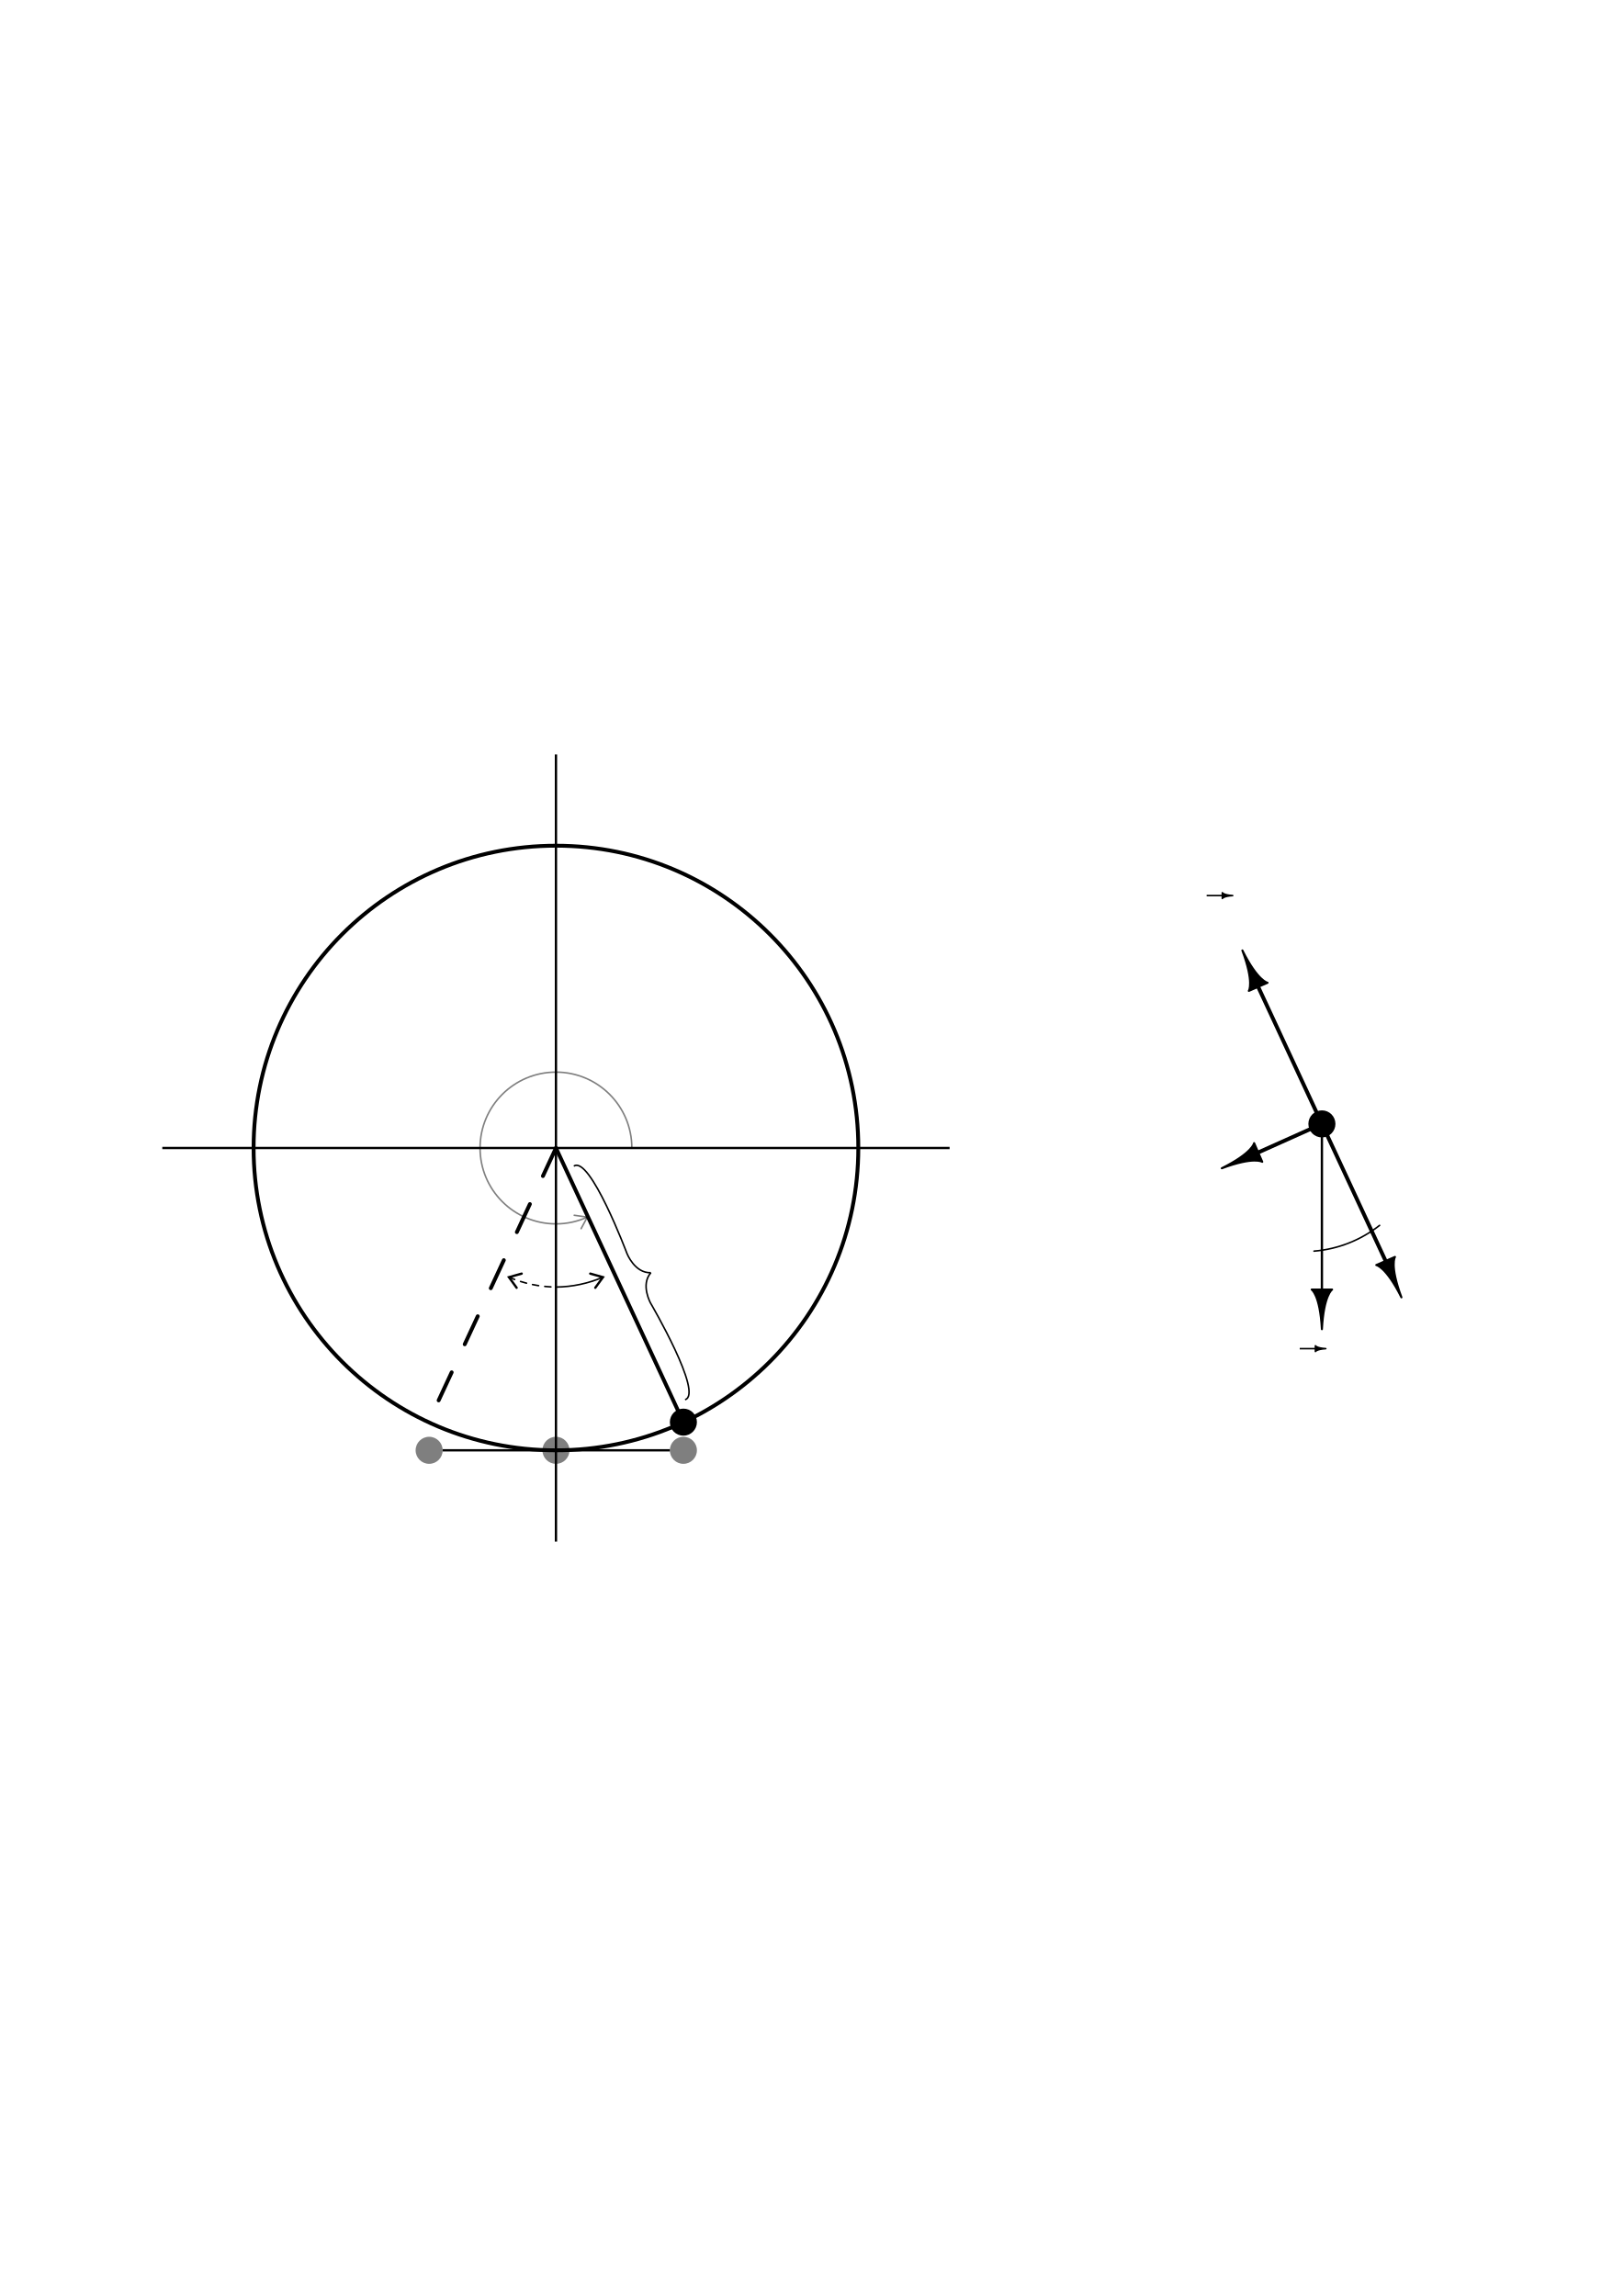
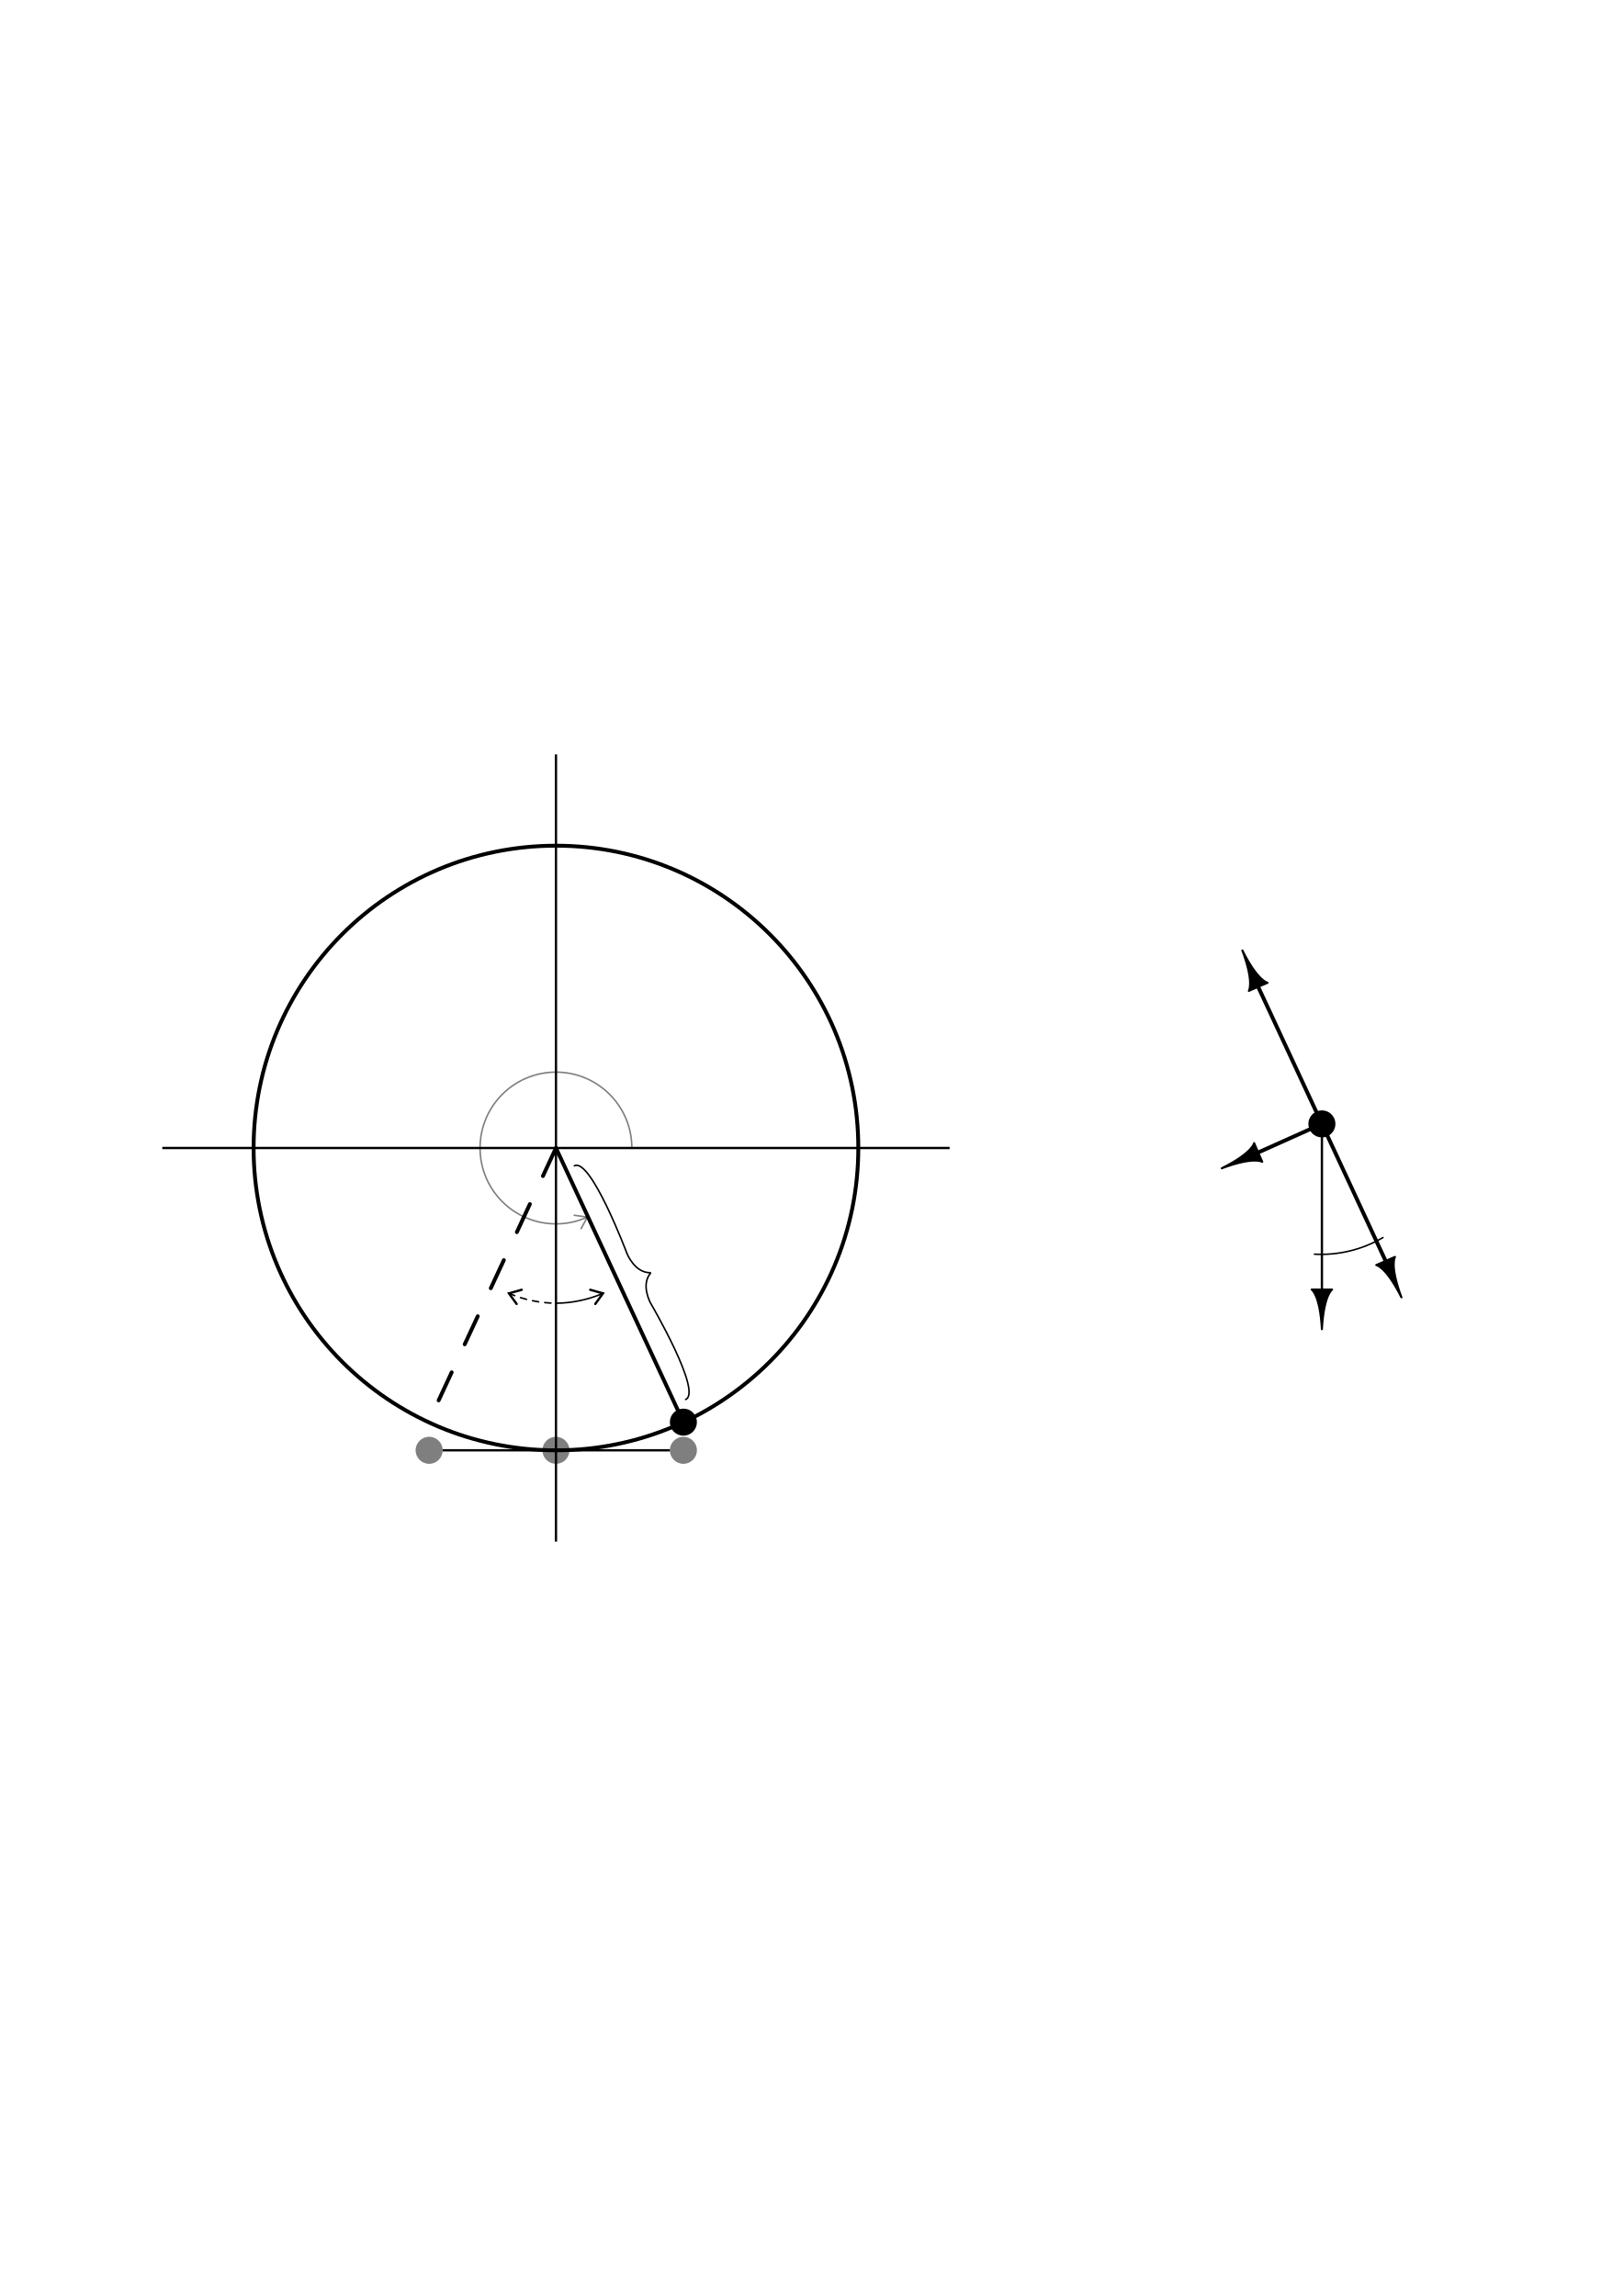
<svg xmlns="http://www.w3.org/2000/svg" width="210mm" height="297mm" viewBox="0 0 210 297" version="1.1" id="svg6254">
  <defs id="defs6251" />
  <g id="layer1">
    <circle style="fill:none;fill-opacity:1;fill-rule:evenodd;stroke:#000000;stroke-width:0.5;stroke-linecap:round;stroke-linejoin:round;stroke-miterlimit:4;stroke-dasharray:none;stroke-dashoffset:0;stroke-opacity:1;paint-order:normal" id="path7029-5-2-5" cx="71.904" cy="148.5" r="39.105" />
-     <flowRoot xml:space="preserve" id="flowRoot7039-0-0-7" style="font-style:normal;font-variant:normal;font-weight:normal;font-stretch:normal;font-size:26.667px;line-height:1.25;font-family:'Math Symbols';-inkscape-font-specification:'Math Symbols';letter-spacing:0px;word-spacing:0px;fill:#000000;fill-opacity:1;stroke:none" transform="matrix(0.2645833,0,0,0.2645833,-9.998781,20.77949)">
-       <flowRegion id="flowRegion7035-2-2-1">
-         <rect id="rect7033-12-7-4" width="226.429" height="102.143" x="483.571" y="450.377" />
-       </flowRegion>
-       <flowPara id="flowPara7037-2-6-4" style="font-style:normal;font-variant:normal;font-weight:normal;font-stretch:normal;font-family:'CMU Classical Serif';-inkscape-font-specification:'CMU Classical Serif'">x</flowPara>
-     </flowRoot>
    <path style="fill:none;stroke:#000000;stroke-width:0.3;stroke-linecap:butt;stroke-linejoin:miter;stroke-miterlimit:4;stroke-dasharray:none;stroke-opacity:1" d="M 122.817,148.5 H 20.991" id="path7043-1-1-1" />
-     <flowRoot xml:space="preserve" id="flowRoot7039-1-5-0-8" style="font-style:normal;font-variant:normal;font-weight:normal;font-stretch:normal;font-size:26.667px;line-height:1.25;font-family:'Math Symbols';-inkscape-font-specification:'Math Symbols';letter-spacing:0px;word-spacing:0px;fill:#000000;fill-opacity:1;stroke:none" transform="matrix(0.2645833,0,0,0.2645833,-61.72768,-24.79237)">
-       <flowRegion id="flowRegion7035-8-7-2-9">
-         <rect id="rect7033-1-5-7-8" width="226.429" height="102.143" x="483.571" y="450.377" />
-       </flowRegion>
-       <flowPara id="flowPara7037-7-3-5-1" style="font-style:normal;font-variant:normal;font-weight:normal;font-stretch:normal;font-family:'CMU Classical Serif';-inkscape-font-specification:'CMU Classical Serif'">y</flowPara>
-     </flowRoot>
-     <flowRoot transform="matrix(0.2645833,0,0,0.2645833,-42.80225,38.91803)" style="font-style:normal;font-variant:normal;font-weight:normal;font-stretch:normal;font-size:26.667px;line-height:1.25;font-family:'Math Symbols';-inkscape-font-specification:'Math Symbols';letter-spacing:0px;word-spacing:0px;fill:#000000;fill-opacity:1;stroke:none" id="flowRoot1096-1-8" xml:space="preserve">
-       <flowRegion id="flowRegion1092-4-8">
-         <rect y="450.377" x="483.571" height="102.143" width="226.429" id="rect1090-8-7" />
-       </flowRegion>
-       <flowPara style="font-style:normal;font-variant:normal;font-weight:normal;font-stretch:normal;font-family:'CMU Classical Serif';-inkscape-font-specification:'CMU Classical Serif'" id="flowPara1094-2-9">r</flowPara>
-     </flowRoot>
    <circle style="fill:#000000;fill-opacity:1;fill-rule:evenodd;stroke:#000000;stroke-width:1;stroke-linecap:butt;stroke-linejoin:round;stroke-miterlimit:4;stroke-dasharray:none;stroke-dashoffset:0;stroke-opacity:1;paint-order:normal" id="path828-2-0-9-5-8" cx="88.385" cy="183.962" r="1.25" />
    <path d="m 88.601,181.055 c 2.426,-0.709 -4.444,-12.464 -4.444,-12.464 0,0 -1.36,-2.397 0.026,-3.96 m -9.966,-13.782 c 2.08,-1.437 6.875,11.306 6.875,11.306 0,0 1.004,2.566 3.091,2.475" style="display:inline;fill:none;stroke:#000000;stroke-width:0.2;stroke-linecap:butt;stroke-linejoin:miter;stroke-miterlimit:4;stroke-dasharray:none;stroke-opacity:1" id="path1161-0-6" />
-     <flowRoot transform="matrix(0.2645833,0,0,0.2645833,-73.62771,68.57411)" style="font-style:normal;font-variant:normal;font-weight:normal;font-stretch:normal;font-size:26.667px;line-height:1.25;font-family:'Math Symbols';-inkscape-font-specification:'Math Symbols';letter-spacing:0px;word-spacing:0px;fill:#000000;fill-opacity:1;stroke:none" id="flowRoot1453-7" xml:space="preserve">
-       <flowRegion id="flowRegion1447-7">
-         <rect y="450.377" x="483.571" height="102.143" width="226.429" id="rect1445-0" />
-       </flowRegion>
-       <flowPara style="font-style:normal;font-variant:normal;font-weight:normal;font-stretch:normal;font-family:'CMU Classical Serif';-inkscape-font-specification:'CMU Classical Serif'" id="flowPara1451-5">x<flowSpan style="font-size:65%;baseline-shift:sub" id="flowSpan1449-0">min</flowSpan>
-       </flowPara>
-     </flowRoot>
-     <flowRoot xml:space="preserve" id="flowRoot1463-0" style="font-style:normal;font-variant:normal;font-weight:normal;font-stretch:normal;font-size:26.667px;line-height:1.25;font-family:'Math Symbols';-inkscape-font-specification:'Math Symbols';letter-spacing:0px;word-spacing:0px;fill:#000000;fill-opacity:1;stroke:none" transform="matrix(0.2645833,0,0,0.2645833,-55.55893,68.547)">
-       <flowRegion id="flowRegion1457-8">
-         <rect id="rect1455-9" width="226.429" height="102.143" x="483.571" y="450.377" />
-       </flowRegion>
-       <flowPara id="flowPara1461-4" style="font-style:normal;font-variant:normal;font-weight:normal;font-stretch:normal;font-family:'CMU Classical Serif';-inkscape-font-specification:'CMU Classical Serif'">x<flowSpan id="flowSpan1459-8" style="font-size:65%;baseline-shift:sub">eq</flowSpan>
-       </flowPara>
-     </flowRoot>
-     <flowRoot transform="matrix(0.2645833,0,0,0.2645833,-40.37641,68.5764)" style="font-style:normal;font-variant:normal;font-weight:normal;font-stretch:normal;font-size:26.667px;line-height:1.25;font-family:'Math Symbols';-inkscape-font-specification:'Math Symbols';letter-spacing:0px;word-spacing:0px;fill:#000000;fill-opacity:1;stroke:none" id="flowRoot1473-8" xml:space="preserve">
-       <flowRegion id="flowRegion1467-6">
-         <rect y="450.377" x="483.571" height="102.143" width="226.429" id="rect1465-5" />
-       </flowRegion>
-       <flowPara style="font-style:normal;font-variant:normal;font-weight:normal;font-stretch:normal;font-family:'CMU Classical Serif';-inkscape-font-specification:'CMU Classical Serif'" id="flowPara1471-3">x<flowSpan style="font-size:65%;baseline-shift:sub" id="flowSpan1469-3">Max</flowSpan>
-       </flowPara>
-     </flowRoot>
    <path id="path1699-3" d="M 71.904,199.413 V 97.587" style="fill:none;stroke:#000000;stroke-width:0.3;stroke-linecap:butt;stroke-linejoin:miter;stroke-miterlimit:4;stroke-dasharray:none;stroke-opacity:1" />
-     <g id="g1336" transform="translate(1.605159,-86.45297)">
+     <g id="g1336" transform="translate(1.605159,-84.36123)">
      <path style="opacity:1;fill:none;fill-opacity:1;fill-rule:evenodd;stroke:#000000;stroke-width:0.2;stroke-linecap:round;stroke-linejoin:round;stroke-miterlimit:4;stroke-dasharray:none;stroke-dashoffset:0;stroke-opacity:1;paint-order:normal" d="m 76.378,251.665 c -1.905,0.814 -3.971,1.257 -6.08,1.276" id="path1328" />
      <path id="path1088-6-3" d="m 74.733,251.201 1.645,0.464 -0.993,1.368" style="fill:none;stroke:#000000;stroke-width:0.3;stroke-linecap:round;stroke-linejoin:miter;stroke-miterlimit:4;stroke-dasharray:none;stroke-opacity:1" />
    </g>
    <path style="fill:none;stroke:#000000;stroke-width:0.5;stroke-linecap:round;stroke-linejoin:round;stroke-miterlimit:4;stroke-dasharray:none;stroke-opacity:1" d="m 71.904,148.5 16.481,35.462" id="path1708-5" />
    <path style="fill:none;stroke:#000000;stroke-width:0.3;stroke-linecap:butt;stroke-linejoin:miter;stroke-miterlimit:4;stroke-dasharray:none;stroke-opacity:1" d="M 86.635,187.605 H 57.253" id="path7043-1-1-4" />
    <circle cy="187.605" cx="88.385" id="circle1729" style="opacity:0.5;fill:#000000;fill-opacity:1;fill-rule:evenodd;stroke:none;stroke-width:1;stroke-linecap:butt;stroke-linejoin:round;stroke-miterlimit:4;stroke-dasharray:none;stroke-dashoffset:0;stroke-opacity:1;paint-order:normal" r="1.75" />
    <circle r="1.75" style="opacity:0.5;fill:#000000;fill-opacity:1;fill-rule:evenodd;stroke:none;stroke-width:1;stroke-linecap:butt;stroke-linejoin:round;stroke-miterlimit:4;stroke-dasharray:none;stroke-dashoffset:0;stroke-opacity:1;paint-order:normal" id="circle1733" cx="55.503" cy="187.605" />
    <circle cy="187.605" cx="71.904" id="circle1735" style="opacity:0.5;fill:#000000;fill-opacity:1;fill-rule:evenodd;stroke:none;stroke-width:1;stroke-linecap:butt;stroke-linejoin:round;stroke-miterlimit:4;stroke-dasharray:none;stroke-dashoffset:0;stroke-opacity:1;paint-order:normal" r="1.75" />
    <path id="path1737" d="m 71.904,148.5 -16.481,35.462" style="fill:none;stroke:#000000;stroke-width:0.5;stroke-linecap:round;stroke-linejoin:round;stroke-miterlimit:4;stroke-dasharray:4, 4;stroke-dashoffset:0;stroke-opacity:1" />
-     <flowRoot xml:space="preserve" id="flowRoot1745-5" style="font-style:normal;font-variant:normal;font-weight:normal;font-stretch:normal;font-size:26.667px;line-height:1.25;font-family:'Math Symbols';-inkscape-font-specification:'Math Symbols';letter-spacing:0px;word-spacing:0px;fill:#000000;fill-opacity:1;stroke:none" transform="matrix(0.2645833,0,0,0.2645833,-55.03118,39.25554)">
-       <flowRegion id="flowRegion1741-2">
-         <rect id="rect1739-1" width="226.429" height="102.143" x="483.571" y="450.377" />
-       </flowRegion>
-       <flowPara id="flowPara1743-4" style="font-style:normal;font-variant:normal;font-weight:normal;font-stretch:normal;font-family:'Math Symbols';-inkscape-font-specification:'Math Symbols'">q</flowPara>
-     </flowRoot>
    <path id="path1751" d="m 74.268,157.201 1.692,0.239 -0.801,1.489" style="opacity:0.5;fill:none;stroke:#000000;stroke-width:0.2;stroke-linecap:round;stroke-linejoin:miter;stroke-miterlimit:4;stroke-dasharray:none;stroke-opacity:1" />
-     <flowRoot transform="matrix(0.2645833,0,0,0.2645833,-53.99201,20.96454)" style="font-style:normal;font-variant:normal;font-weight:normal;font-stretch:normal;font-size:26.667px;line-height:1.25;font-family:'Math Symbols';-inkscape-font-specification:'Math Symbols';letter-spacing:0px;word-spacing:0px;opacity:0.5;fill:#000000;fill-opacity:1;stroke:none" id="flowRoot1771" xml:space="preserve">
-       <flowRegion id="flowRegion1767">
-         <rect y="450.377" x="483.571" height="102.143" width="226.429" id="rect1765" style="" />
-       </flowRegion>
-       <flowPara style="font-style:normal;font-variant:normal;font-weight:normal;font-stretch:normal;font-family:'Math Symbols';-inkscape-font-specification:'Math Symbols'" id="flowPara1769">a</flowPara>
-     </flowRoot>
    <circle r="1.25" cy="145.382" cx="170.967" id="path828-2-0-9-5-9" style="fill:#000000;fill-opacity:1;fill-rule:evenodd;stroke:#000000;stroke-width:1;stroke-linecap:butt;stroke-linejoin:round;stroke-miterlimit:4;stroke-dasharray:none;stroke-dashoffset:0;stroke-opacity:1;paint-order:normal" />
    <path id="path1708-6" d="m 162.726,127.651 16.481,35.462" style="fill:none;stroke:#000000;stroke-width:0.5;stroke-linecap:round;stroke-linejoin:round;stroke-miterlimit:4;stroke-dasharray:none;stroke-opacity:1" />
    <path id="path1915" d="m 170.967,145.382 v 21.427" style="fill:none;stroke:#000000;stroke-width:0.3;stroke-linecap:butt;stroke-linejoin:miter;stroke-miterlimit:4;stroke-dasharray:none;stroke-opacity:1" />
    <path style="fill:none;stroke:#000000;stroke-width:0.5;stroke-linecap:round;stroke-linejoin:round;stroke-miterlimit:4;stroke-dasharray:none;stroke-opacity:1" d="m 162.726,149.078 8.241,-3.696" id="path1919" />
    <path style="fill:#000000;fill-opacity:1;stroke:#000000;stroke-width:0.265;stroke-linecap:round;stroke-linejoin:round;stroke-miterlimit:4;stroke-dasharray:none;stroke-opacity:1" d="m 170.967,166.809 h 1.319 c 0,0 -1.079,0.671 -1.319,5.13 -0.24,-4.459 -1.319,-5.13 -1.319,-5.13 z" id="path872-3-9" />
    <path id="path1936" d="m 179.208,163.113 1.209,-0.525 c 0,0 -0.722,1.046 0.835,5.231 -1.997,-3.994 -3.254,-4.18 -3.254,-4.18 z" style="fill:#000000;fill-opacity:1;stroke:#000000;stroke-width:0.265;stroke-linecap:round;stroke-linejoin:round;stroke-miterlimit:4;stroke-dasharray:none;stroke-opacity:1" />
    <path style="fill:#000000;fill-opacity:1;stroke:#000000;stroke-width:0.265;stroke-linecap:round;stroke-linejoin:round;stroke-miterlimit:4;stroke-dasharray:none;stroke-opacity:1" d="m 162.726,149.078 0.525,1.209 c 0,0 -1.046,-0.722 -5.231,0.835 3.994,-1.997 4.18,-3.254 4.18,-3.254 z" id="path1938" />
    <path style="fill:#000000;fill-opacity:1;stroke:#000000;stroke-width:0.265;stroke-linecap:round;stroke-linejoin:round;stroke-miterlimit:4;stroke-dasharray:none;stroke-opacity:1" d="m 162.726,127.651 -1.209,0.525 c 0,0 0.722,-1.046 -0.835,-5.231 1.997,3.994 3.254,4.18 3.254,4.18 z" id="path1938-7" />
-     <flowRoot xml:space="preserve" id="flowRoot1961" style="font-style:normal;font-variant:normal;font-weight:normal;font-stretch:normal;font-size:26.667px;line-height:1.25;font-family:'Math Symbols';-inkscape-font-specification:'Math Symbols';letter-spacing:0px;word-spacing:0px;fill:#000000;fill-opacity:1;stroke:none" transform="matrix(0.2645833,0,0,0.2645833,26.11685,-4.091344)">
-       <flowRegion id="flowRegion1957">
-         <rect id="rect1955" width="226.429" height="102.143" x="483.571" y="450.377" />
+     <path style="fill:none;fill-opacity:1;fill-rule:evenodd;stroke:#000000;stroke-width:0.2;stroke-linecap:round;stroke-linejoin:round;stroke-miterlimit:4;stroke-dasharray:none;stroke-dashoffset:0;stroke-opacity:1;paint-order:normal" d="m 178.863,160.086 c -2.625,1.536 -5.692,2.323 -8.857,2.149" id="path2074" />
+     <path style="opacity:0.5;fill:none;fill-opacity:0.588;fill-rule:evenodd;stroke:#000000;stroke-width:0.2;stroke-linecap:round;stroke-linejoin:miter;stroke-miterlimit:4;stroke-dasharray:none;stroke-dashoffset:0;stroke-opacity:1;paint-order:normal" d="m 75.96,157.44 c -1.236,0.562 -2.61,0.875 -4.056,0.875 -5.42,0 -9.815,-4.394 -9.815,-9.815 0,-5.42 4.394,-9.815 9.815,-9.815 5.42,0 9.815,4.394 9.815,9.815" id="path1319" />
+     <path style="fill:none;fill-opacity:1;fill-rule:evenodd;stroke:#000000;stroke-width:0.2;stroke-linecap:round;stroke-linejoin:round;stroke-miterlimit:4;stroke-dasharray:0.8, 0.8;stroke-dashoffset:0;stroke-opacity:1;paint-order:normal" d="m 65.824,167.303 c 1.905,0.814 3.971,1.257 6.08,1.276" id="path1338" />
+     <path id="path1340" d="m 67.469,166.84 -1.645,0.464 0.993,1.368" style="fill:none;stroke:#000000;stroke-width:0.3;stroke-linecap:round;stroke-linejoin:miter;stroke-miterlimit:4;stroke-dasharray:none;stroke-opacity:1" />
+     <flowRoot xml:space="preserve" id="flowRoot2769-7" style="font-style:normal;font-variant:normal;font-weight:normal;font-stretch:normal;font-size:26.667px;line-height:1.25;font-family:'Math Symbols';-inkscape-font-specification:'Math Symbols';letter-spacing:0px;word-spacing:0px;fill:#000000;fill-opacity:1;stroke:none" transform="matrix(0.2645833,0,0,0.2645833,75.94144,56.19496)">
+       <flowRegion id="flowRegion2765-7">
+         <rect id="rect2763-8" width="405.427" height="110.414" x="150.69" y="314.739" />
      </flowRegion>
-       <flowPara id="flowPara1959" style="font-style:normal;font-variant:normal;font-weight:normal;font-stretch:normal;font-family:'CMU Classical Serif';-inkscape-font-specification:'CMU Classical Serif'">T</flowPara>
+       <flowPara id="flowPara2767-6" style="font-style:normal;font-variant:normal;font-weight:normal;font-stretch:normal;font-size:32px;font-family:'CMU Serif';-inkscape-font-specification:'CMU Serif'">$x$</flowPara>
    </flowRoot>
-     <flowRoot transform="matrix(0.2645833,0,0,0.2645833,37.49394,54.77844)" style="font-style:normal;font-variant:normal;font-weight:normal;font-stretch:normal;font-size:26.667px;line-height:1.25;font-family:'Math Symbols';-inkscape-font-specification:'Math Symbols';letter-spacing:0px;word-spacing:0px;fill:#000000;fill-opacity:1;stroke:none" id="flowRoot1969" xml:space="preserve">
-       <flowRegion id="flowRegion1965">
-         <rect y="450.377" x="483.571" height="102.143" width="226.429" id="rect1963" />
+     <flowRoot xml:space="preserve" id="flowRoot2769-7-6" style="font-style:normal;font-variant:normal;font-weight:normal;font-stretch:normal;font-size:26.667px;line-height:1.25;font-family:'Math Symbols';-inkscape-font-specification:'Math Symbols';letter-spacing:0px;word-spacing:0px;fill:#000000;fill-opacity:1;stroke:none" transform="matrix(0.2645833,0,0,0.2645833,46.82269,116.4086)">
+       <flowRegion id="flowRegion2765-7-7">
+         <rect id="rect2763-8-6" width="405.427" height="110.414" x="150.69" y="314.739" />
      </flowRegion>
-       <flowPara style="font-style:normal;font-variant:normal;font-weight:normal;font-stretch:normal;font-family:'CMU Classical Serif';-inkscape-font-specification:'CMU Classical Serif'" id="flowPara1967">W</flowPara>
+       <flowPara id="flowPara2767-6-7" style="font-style:normal;font-variant:normal;font-weight:normal;font-stretch:normal;font-size:32px;font-family:'CMU Serif';-inkscape-font-specification:'CMU Serif'">$\sub{x}{max}$</flowPara>
    </flowRoot>
-     <flowRoot xml:space="preserve" id="flowRoot1977" style="font-style:normal;font-variant:normal;font-weight:normal;font-stretch:normal;font-size:26.667px;line-height:1.25;font-family:'Math Symbols';-inkscape-font-specification:'Math Symbols';letter-spacing:0px;word-spacing:0px;fill:#000000;fill-opacity:1;stroke:none" transform="matrix(0.2645833,0,0,0.2645833,20.03144,29.64304)">
-       <flowRegion id="flowRegion1973">
-         <rect id="rect1971" width="226.429" height="102.143" x="483.571" y="450.377" />
+     <flowRoot xml:space="preserve" id="flowRoot2769-7-0" style="font-style:normal;font-variant:normal;font-weight:normal;font-stretch:normal;font-size:26.667px;line-height:1.25;font-family:'Math Symbols';-inkscape-font-specification:'Math Symbols';letter-spacing:0px;word-spacing:0px;fill:#000000;fill-opacity:1;stroke:none" transform="matrix(0.2645833,0,0,0.2645833,45.27511,75.12723)">
+       <flowRegion id="flowRegion2765-7-4">
+         <rect id="rect2763-8-35" width="405.427" height="110.414" x="150.69" y="314.739" />
      </flowRegion>
-       <flowPara id="flowPara1975" style="font-style:normal;font-variant:normal;font-weight:normal;font-stretch:normal;font-family:'CMU Classical Serif';-inkscape-font-specification:'CMU Classical Serif'">W<flowSpan id="flowSpan1979" style="font-style:normal;font-variant:normal;font-weight:normal;font-stretch:normal;font-size:65%;font-family:'Math Symbols';-inkscape-font-specification:'Math Symbols';baseline-shift:sub">q</flowSpan>
-       </flowPara>
+       <flowPara id="flowPara2767-6-3" style="font-style:normal;font-variant:normal;font-weight:normal;font-stretch:normal;font-size:32px;font-family:'CMU Serif';-inkscape-font-specification:'CMU Serif'">$r$</flowPara>
    </flowRoot>
-     <flowRoot xml:space="preserve" id="flowRoot1987" style="font-style:normal;font-variant:normal;font-weight:normal;font-stretch:normal;font-size:26.667px;line-height:1.25;font-family:'Math Symbols';-inkscape-font-specification:'Math Symbols';letter-spacing:0px;word-spacing:0px;fill:#000000;fill-opacity:1;stroke:none" transform="matrix(0.2645833,0,0,0.2645833,51.78144,48.95761)">
-       <flowRegion id="flowRegion1983">
-         <rect id="rect1981" width="226.429" height="102.143" x="483.571" y="450.377" />
+     <flowRoot xml:space="preserve" id="flowRoot2769-7-0-5" style="font-style:normal;font-variant:normal;font-weight:normal;font-stretch:normal;font-size:26.667px;line-height:1.25;font-family:'Math Symbols';-inkscape-font-specification:'Math Symbols';letter-spacing:0px;word-spacing:0px;fill:#000000;fill-opacity:1;stroke:none" transform="matrix(0.2645833,0,0,0.2645833,32.14564,55.30751)">
+       <flowRegion id="flowRegion2765-7-4-2">
+         <rect id="rect2763-8-35-9" width="405.427" height="110.414" x="150.69" y="314.739" />
      </flowRegion>
-       <flowPara id="flowPara1985" style="font-style:normal;font-variant:normal;font-weight:normal;font-stretch:normal;font-family:'CMU Classical Serif';-inkscape-font-specification:'CMU Classical Serif'">W<flowSpan id="flowSpan1989" style="font-size:65%;baseline-shift:sub">r</flowSpan>
-       </flowPara>
+       <flowPara id="flowPara2767-6-3-9" style="font-style:normal;font-variant:normal;font-weight:normal;font-stretch:normal;font-size:32px;font-family:'CMU Serif';-inkscape-font-specification:'CMU Serif'">$\alpha$</flowPara>
    </flowRoot>
-     <g transform="translate(33.08899,19.978)" id="g1366-3">
-       <path id="path1362-4" d="m 125,95.871 -2.028,-10e-7" style="fill:none;stroke:#000000;stroke-width:0.2;stroke-linecap:butt;stroke-linejoin:miter;stroke-miterlimit:4;stroke-dasharray:none;stroke-opacity:1" />
-       <path id="path1364-0" d="m 125,95.871 -1e-5,-0.372 c 0,0 0.176,0.304 1.342,0.372 -1.167,0.068 -1.342,0.372 -1.342,0.372 z" style="fill:#000000;fill-opacity:1;stroke:#000000;stroke-width:0.2;stroke-linecap:round;stroke-linejoin:round;stroke-miterlimit:4;stroke-dasharray:none;stroke-opacity:1" />
-     </g>
-     <g id="g2016" transform="translate(45.12753,78.58321)">
-       <path style="fill:none;stroke:#000000;stroke-width:0.2;stroke-linecap:butt;stroke-linejoin:miter;stroke-miterlimit:4;stroke-dasharray:none;stroke-opacity:1" d="m 125,95.871 -2.028,-10e-7" id="path2012" />
-       <path style="fill:#000000;fill-opacity:1;stroke:#000000;stroke-width:0.2;stroke-linecap:round;stroke-linejoin:round;stroke-miterlimit:4;stroke-dasharray:none;stroke-opacity:1" d="m 125,95.871 -1e-5,-0.372 c 0,0 0.176,0.304 1.342,0.372 -1.167,0.068 -1.342,0.372 -1.342,0.372 z" id="path2014" />
-     </g>
-     <flowRoot transform="matrix(0.2645833,0,0,0.2645833,44.03231,34.8122)" style="font-style:normal;font-variant:normal;font-weight:normal;font-stretch:normal;font-size:26.667px;line-height:1.25;font-family:'Math Symbols';-inkscape-font-specification:'Math Symbols';letter-spacing:0px;word-spacing:0px;fill:#000000;fill-opacity:1;stroke:none" id="flowRoot2070" xml:space="preserve">
-       <flowRegion id="flowRegion2066">
-         <rect y="450.377" x="483.571" height="102.143" width="226.429" id="rect2064" />
+     <flowRoot xml:space="preserve" id="flowRoot2769-7-0-5-8" style="font-style:normal;font-variant:normal;font-weight:normal;font-stretch:normal;font-size:26.667px;line-height:1.25;font-family:'Math Symbols';-inkscape-font-specification:'Math Symbols';letter-spacing:0px;word-spacing:0px;fill:#000000;fill-opacity:1;stroke:none" transform="matrix(0.2645833,0,0,0.2645833,32.24234,74.10432)">
+       <flowRegion id="flowRegion2765-7-4-2-1">
+         <rect id="rect2763-8-35-9-4" width="405.427" height="110.414" x="150.69" y="314.739" />
      </flowRegion>
-       <flowPara style="font-style:normal;font-variant:normal;font-weight:normal;font-stretch:normal;font-family:'Math Symbols';-inkscape-font-specification:'Math Symbols'" id="flowPara2068">q</flowPara>
+       <flowPara id="flowPara2767-6-3-9-1" style="font-style:normal;font-variant:normal;font-weight:normal;font-stretch:normal;font-size:32px;font-family:'CMU Serif';-inkscape-font-specification:'CMU Serif'">$\theta$</flowPara>
    </flowRoot>
-     <path style="fill:none;fill-opacity:1;fill-rule:evenodd;stroke:#000000;stroke-width:0.2;stroke-linecap:round;stroke-linejoin:round;stroke-miterlimit:4;stroke-dasharray:none;stroke-dashoffset:0;stroke-opacity:1;paint-order:normal" d="m 178.429,158.509 c -2.392,1.878 -5.324,3.075 -8.483,3.332" id="path2074" />
-     <path style="opacity:0.5;fill:none;fill-opacity:0.588;fill-rule:evenodd;stroke:#000000;stroke-width:0.2;stroke-linecap:round;stroke-linejoin:miter;stroke-miterlimit:4;stroke-dasharray:none;stroke-dashoffset:0;stroke-opacity:1;paint-order:normal" d="m 75.96,157.44 c -1.236,0.562 -2.61,0.875 -4.056,0.875 -5.42,0 -9.815,-4.394 -9.815,-9.815 0,-5.42 4.394,-9.815 9.815,-9.815 5.42,0 9.815,4.394 9.815,9.815" id="path1319" />
-     <path style="fill:none;fill-opacity:1;fill-rule:evenodd;stroke:#000000;stroke-width:0.2;stroke-linecap:round;stroke-linejoin:round;stroke-miterlimit:4;stroke-dasharray:0.8, 0.8;stroke-dashoffset:0;stroke-opacity:1;paint-order:normal" d="m 65.824,165.212 c 1.905,0.814 3.971,1.257 6.08,1.276" id="path1338" />
-     <path id="path1340" d="m 67.469,164.748 -1.645,0.464 0.993,1.368" style="fill:none;stroke:#000000;stroke-width:0.3;stroke-linecap:round;stroke-linejoin:miter;stroke-miterlimit:4;stroke-dasharray:none;stroke-opacity:1" />
+     <flowRoot xml:space="preserve" id="flowRoot2769-7-0-5-8-1" style="font-style:normal;font-variant:normal;font-weight:normal;font-stretch:normal;font-size:26.667px;line-height:1.25;font-family:'Math Symbols';-inkscape-font-specification:'Math Symbols';letter-spacing:0px;word-spacing:0px;fill:#000000;fill-opacity:1;stroke:none" transform="matrix(0.2645833,0,0,0.2645833,131.1426,68.80624)">
+       <flowRegion id="flowRegion2765-7-4-2-1-4">
+         <rect id="rect2763-8-35-9-4-8" width="405.427" height="110.414" x="150.69" y="314.739" />
+       </flowRegion>
+       <flowPara id="flowPara2767-6-3-9-1-7" style="font-style:normal;font-variant:normal;font-weight:normal;font-stretch:normal;font-size:32px;font-family:'CMU Serif';-inkscape-font-specification:'CMU Serif'">$\theta$</flowPara>
+     </flowRoot>
+     <flowRoot xml:space="preserve" id="flowRoot2769-7-2" style="font-style:normal;font-variant:normal;font-weight:normal;font-stretch:normal;font-size:26.667px;line-height:1.25;font-family:'Math Symbols';-inkscape-font-specification:'Math Symbols';letter-spacing:0px;word-spacing:0px;fill:#000000;fill-opacity:1;stroke:none" transform="matrix(0.2645833,0,0,0.2645833,25.6526,12.11826)">
+       <flowRegion id="flowRegion2765-7-5">
+         <rect id="rect2763-8-3" width="405.427" height="110.414" x="150.69" y="314.739" />
+       </flowRegion>
+       <flowPara id="flowPara2767-6-6" style="font-style:normal;font-variant:normal;font-weight:normal;font-stretch:normal;font-size:32px;font-family:'CMU Serif';-inkscape-font-specification:'CMU Serif'">$x$</flowPara>
+     </flowRoot>
+     <flowRoot xml:space="preserve" id="flowRoot2769-7-2-4" style="font-style:normal;font-variant:normal;font-weight:normal;font-stretch:normal;font-size:26.667px;line-height:1.25;font-family:'Math Symbols';-inkscape-font-specification:'Math Symbols';letter-spacing:0px;word-spacing:0px;fill:#000000;fill-opacity:1;stroke:none" transform="matrix(0.2645833,0,0,0.2645833,110.4116,28.55549)">
+       <flowRegion id="flowRegion2765-7-5-5">
+         <rect id="rect2763-8-3-9" width="405.427" height="110.414" x="150.69" y="314.739" />
+       </flowRegion>
+       <flowPara id="flowPara2767-6-6-0" style="font-style:normal;font-variant:normal;font-weight:normal;font-stretch:normal;font-size:32px;font-family:'CMU Serif';-inkscape-font-specification:'CMU Serif'">$\vec{T}$</flowPara>
+     </flowRoot>
+     <flowRoot xml:space="preserve" id="flowRoot2769-7-2-4-4" style="font-style:normal;font-variant:normal;font-weight:normal;font-stretch:normal;font-size:26.667px;line-height:1.25;font-family:'Math Symbols';-inkscape-font-specification:'Math Symbols';letter-spacing:0px;word-spacing:0px;fill:#000000;fill-opacity:1;stroke:none" transform="matrix(0.2645833,0,0,0.2645833,126.3718,90.06459)">
+       <flowRegion id="flowRegion2765-7-5-5-8">
+         <rect id="rect2763-8-3-9-9" width="405.427" height="110.414" x="150.69" y="314.739" />
+       </flowRegion>
+       <flowPara id="flowPara2767-6-6-0-8" style="font-style:normal;font-variant:normal;font-weight:normal;font-stretch:normal;font-size:32px;font-family:'CMU Serif';-inkscape-font-specification:'CMU Serif'">$\vec{\weight}$</flowPara>
+     </flowRoot>
+     <flowRoot xml:space="preserve" id="flowRoot2769-7-2-4-5" style="font-style:normal;font-variant:normal;font-weight:normal;font-stretch:normal;font-size:26.667px;line-height:1.25;font-family:'Math Symbols';-inkscape-font-specification:'Math Symbols';letter-spacing:0px;word-spacing:0px;fill:#000000;fill-opacity:1;stroke:none" transform="matrix(0.2645833,0,0,0.2645833,106.2912,55.76005)">
+       <flowRegion id="flowRegion2765-7-5-5-2">
+         <rect id="rect2763-8-3-9-8" width="405.427" height="110.414" x="150.69" y="314.739" />
+       </flowRegion>
+       <flowPara id="flowPara2767-6-6-0-9" style="font-style:normal;font-variant:normal;font-weight:normal;font-stretch:normal;font-size:32px;font-family:'CMU Serif';-inkscape-font-specification:'CMU Serif'">$\weight_\theta$</flowPara>
+     </flowRoot>
+     <flowRoot xml:space="preserve" id="flowRoot2769-7-2-4-5-0" style="font-style:normal;font-variant:normal;font-weight:normal;font-stretch:normal;font-size:26.667px;line-height:1.25;font-family:'Math Symbols';-inkscape-font-specification:'Math Symbols';letter-spacing:0px;word-spacing:0px;fill:#000000;fill-opacity:1;stroke:none" transform="matrix(0.2645833,0,0,0.2645833,142.779,85.05269)">
+       <flowRegion id="flowRegion2765-7-5-5-2-7">
+         <rect id="rect2763-8-3-9-8-1" width="405.427" height="110.414" x="150.69" y="314.739" />
+       </flowRegion>
+       <flowPara id="flowPara2767-6-6-0-9-9" style="font-style:normal;font-variant:normal;font-weight:normal;font-stretch:normal;font-size:32px;font-family:'CMU Serif';-inkscape-font-specification:'CMU Serif'">$\weight_r$</flowPara>
+     </flowRoot>
+     <flowRoot xml:space="preserve" id="flowRoot2389" style="font-style:normal;font-variant:normal;font-weight:normal;font-stretch:normal;font-size:26.667px;line-height:1.25;font-family:'Math Symbols';-inkscape-font-specification:'Math Symbols';letter-spacing:0px;word-spacing:0px;fill:#000000;fill-opacity:1;stroke:none" transform="matrix(0.2645833,0,0,0.2645833,33.45037,116.4086)">
+       <flowRegion id="flowRegion2385">
+         <rect id="rect2383" width="405.427" height="110.414" x="150.69" y="314.739" />
+       </flowRegion>
+       <flowPara id="flowPara2387" style="font-style:normal;font-variant:normal;font-weight:normal;font-stretch:normal;font-size:32px;font-family:'CMU Serif';-inkscape-font-specification:'CMU Serif'">$\sub{x}{eq}$</flowPara>
+     </flowRoot>
+     <flowRoot xml:space="preserve" id="flowRoot2499" style="font-style:normal;font-variant:normal;font-weight:normal;font-stretch:normal;font-size:26.667px;line-height:1.25;font-family:'Math Symbols';-inkscape-font-specification:'Math Symbols';letter-spacing:0px;word-spacing:0px;fill:#000000;fill-opacity:1;stroke:none" transform="matrix(0.2645833,0,0,0.2645833,9.781022,116.4086)">
+       <flowRegion id="flowRegion2495">
+         <rect id="rect2493" width="405.427" height="110.414" x="150.69" y="314.739" />
+       </flowRegion>
+       <flowPara id="flowPara2497" style="font-style:normal;font-variant:normal;font-weight:normal;font-stretch:normal;font-size:32px;font-family:'CMU Serif';-inkscape-font-specification:'CMU Serif'">$\sub{x}{min}$</flowPara>
+     </flowRoot>
  </g>
</svg>
